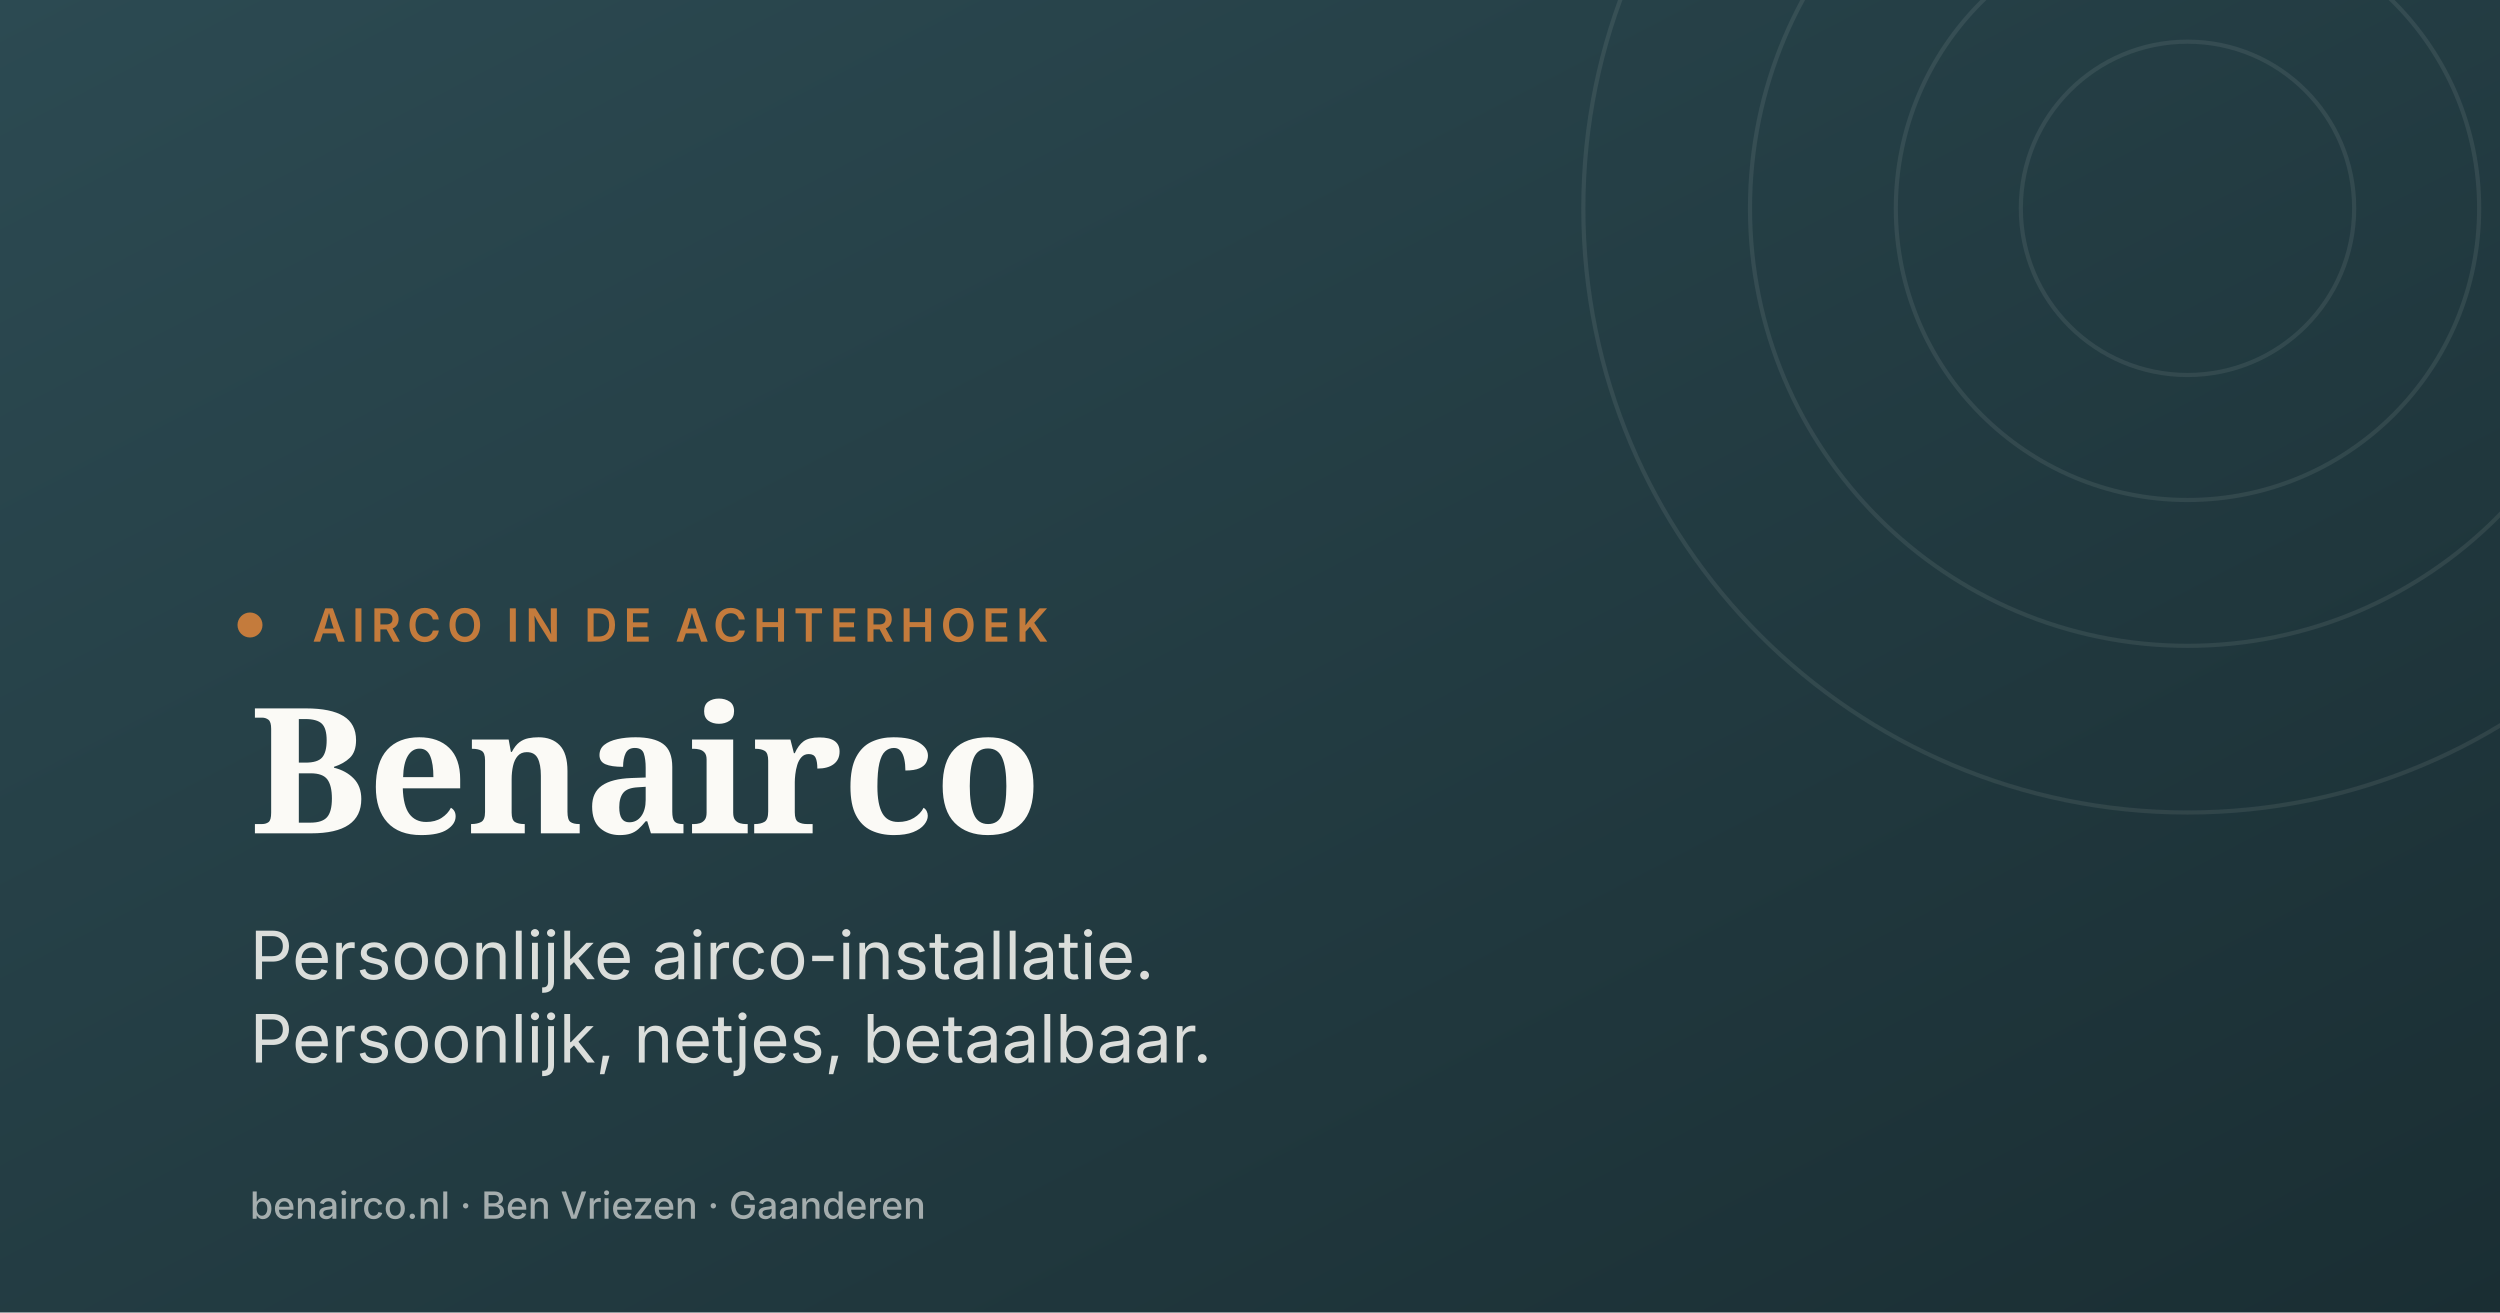
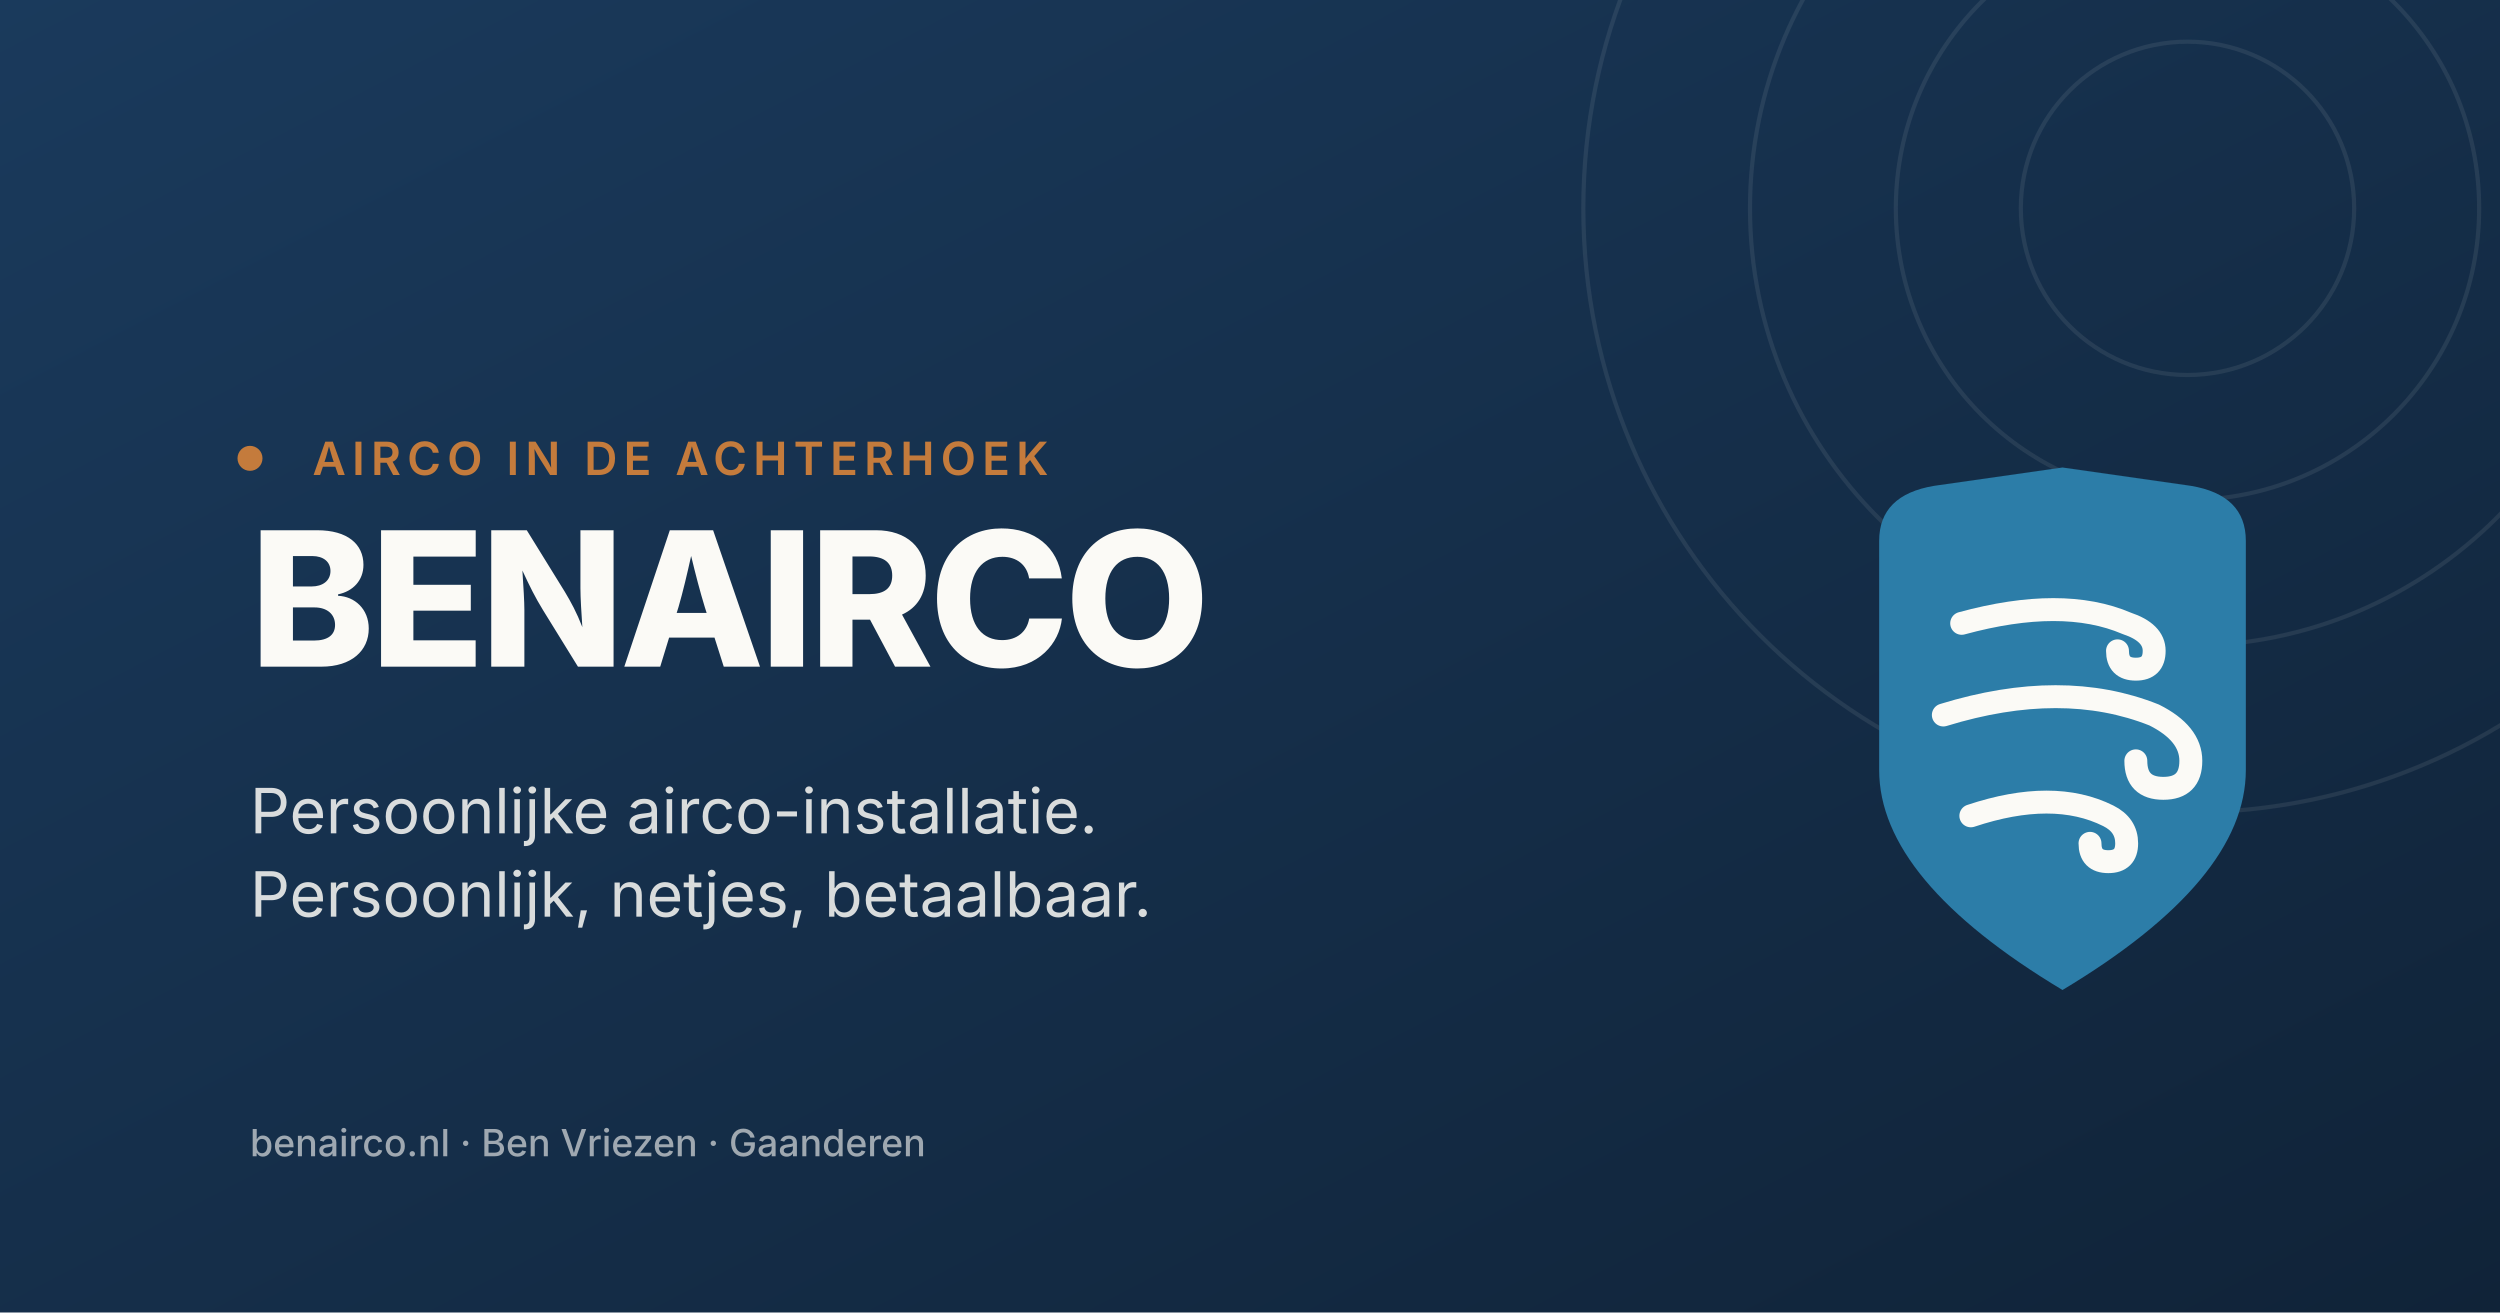
<svg xmlns="http://www.w3.org/2000/svg" width="1200" height="630" viewBox="0 0 1200 630">
  <defs>
    <linearGradient id="bg" x1="0" y1="0" x2="1" y2="1">
-       <stop offset="0%" stop-color="#2c4a52" />
-       <stop offset="100%" stop-color="#1a2e33" />
+       <stop offset="0%" stop-color="#1a3a5c" />
+       <stop offset="100%" stop-color="#102338" />
    </linearGradient>
  </defs>
  <rect width="1200" height="630" fill="url(#bg)" />
  <g opacity="0.08" stroke="#fbfaf6" stroke-width="2" fill="none">
    <circle cx="1050" cy="100" r="80" />
    <circle cx="1050" cy="100" r="140" />
    <circle cx="1050" cy="100" r="210" />
    <circle cx="1050" cy="100" r="290" />
  </g>
-   <circle cx="120" cy="300" r="6" fill="#c47b3c" />
-   <text x="150" y="308" font-family="Inter, system-ui, sans-serif" font-size="22" font-weight="600" letter-spacing="3" fill="#c47b3c">
+   <g transform="translate(880 220) scale(2.2)">
+     <path d="M 10 18 Q 10 8 22 6 L 50 2 L 78 6 Q 90 8 90 18 L 90 68 Q 90 92 50 116 Q 10 92 10 68 Z" fill="#2c7da8" />
+     <path d="M 28 36 Q 50 30 64 36 Q 70 38 70 42 Q 70 46 66 46 Q 62 46 62 42" fill="none" stroke="#fbfaf6" stroke-width="5" stroke-linecap="round" stroke-linejoin="round" />
+     <path d="M 24 56 Q 50 48 70 56 Q 78 60 78 66 Q 78 72 72 72 Q 66 72 66 66" fill="none" stroke="#fbfaf6" stroke-width="5" stroke-linecap="round" stroke-linejoin="round" />
+     <path d="M 30 78 Q 48 72 60 78 Q 64 80 64 84 Q 64 88 60 88 Q 56 88 56 84" fill="none" stroke="#fbfaf6" stroke-width="5" stroke-linecap="round" stroke-linejoin="round" />
+   </g>
+   <circle cx="120" cy="220" r="6" fill="#c47b3c" />
+   <text x="150" y="228" font-family="Inter, system-ui, sans-serif" font-size="22" font-weight="600" letter-spacing="3" fill="#c47b3c">
    AIRCO IN DE ACHTERHOEK
  </text>
-   <text x="120" y="400" font-family="Georgia, 'Source Serif 4', serif" font-size="84" font-weight="600" fill="#fbfaf6">
-     Benairco
+   <text x="120" y="320" font-family="Inter, system-ui, sans-serif" font-size="90" font-weight="800" letter-spacing="-2" fill="#fbfaf6">
+     BENAIRCO
  </text>
-   <text x="120" y="470" font-family="Inter, system-ui, sans-serif" font-size="32" font-weight="400" fill="#fbfaf6" opacity="0.85">
+   <text x="120" y="400" font-family="Inter, system-ui, sans-serif" font-size="30" font-weight="400" fill="#fbfaf6" opacity="0.85">
    Persoonlijke airco-installatie.
  </text>
-   <text x="120" y="510" font-family="Inter, system-ui, sans-serif" font-size="32" font-weight="400" fill="#fbfaf6" opacity="0.85">
+   <text x="120" y="440" font-family="Inter, system-ui, sans-serif" font-size="30" font-weight="400" fill="#fbfaf6" opacity="0.85">
    Persoonlijk, netjes, betaalbaar.
  </text>
-   <text x="120" y="585" font-family="Inter, system-ui, sans-serif" font-size="18" font-weight="500" fill="#fbfaf6" opacity="0.6">
+   <text x="120" y="555" font-family="Inter, system-ui, sans-serif" font-size="18" font-weight="500" fill="#fbfaf6" opacity="0.6">
    benairco.nl  ·  Ben Vriezen  ·  Gaanderen
  </text>
</svg>
